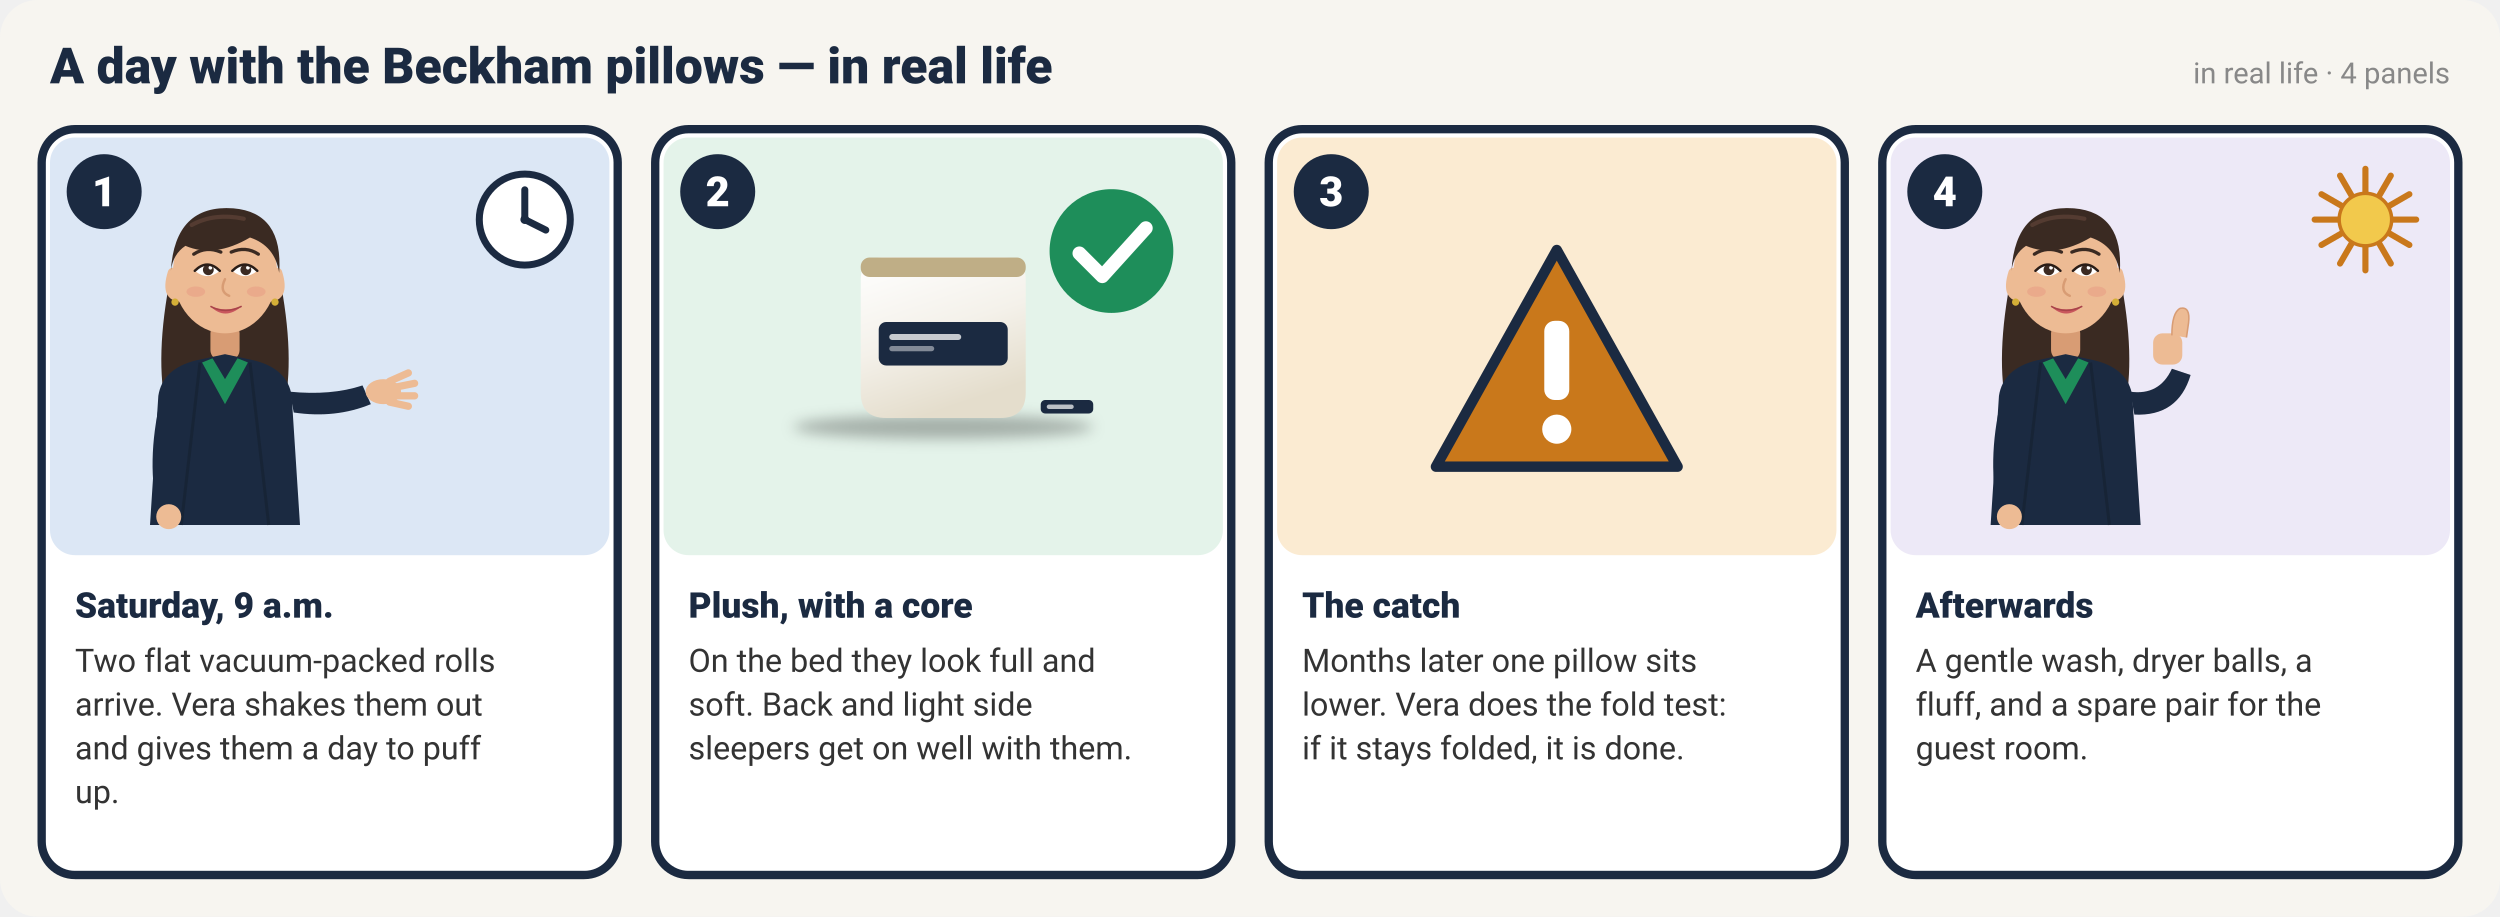
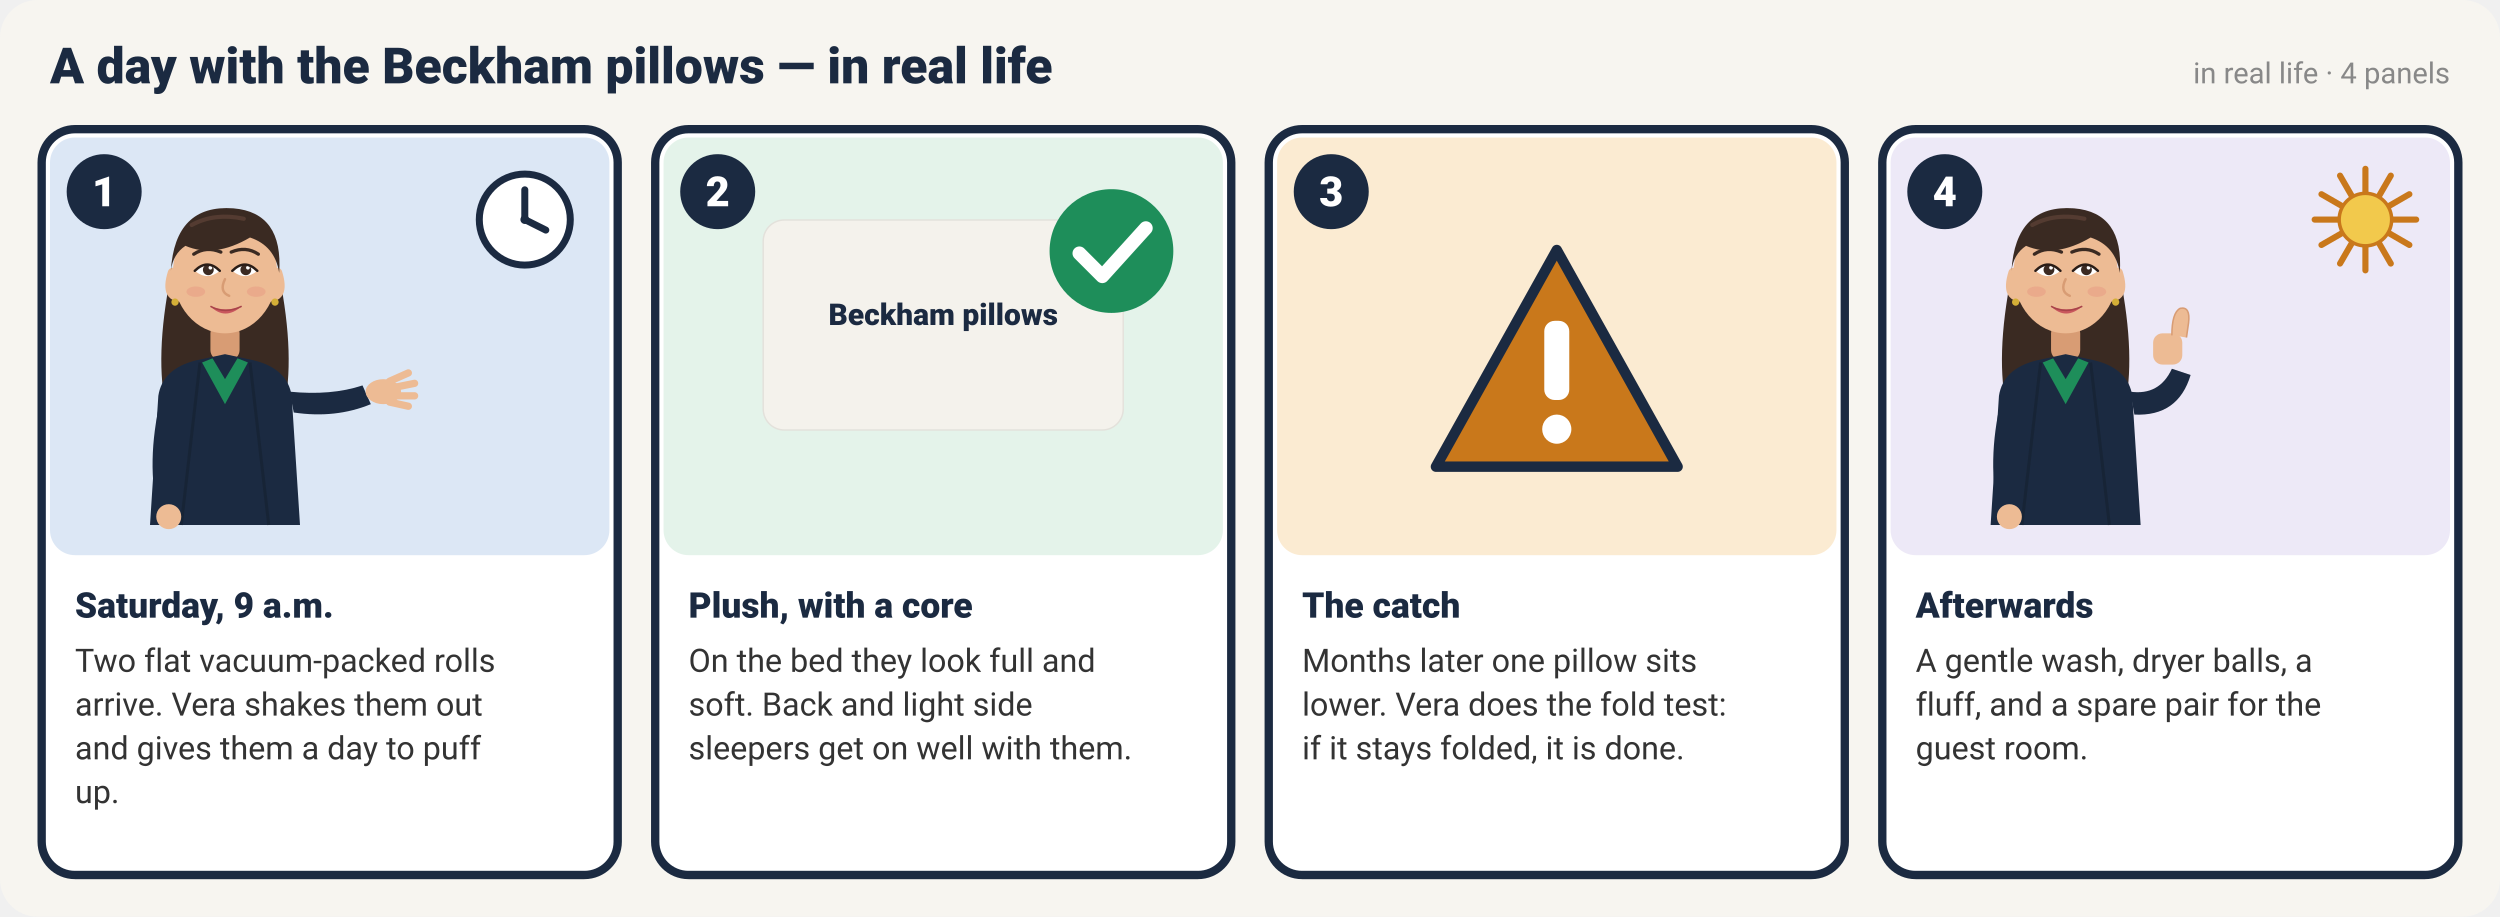
<svg xmlns="http://www.w3.org/2000/svg" viewBox="0 0 1200 440" role="img" aria-label="A day with the Beckham pillows — in real life">
  <rect width="1200" height="440" rx="18" fill="#F7F5F0" />
  <text x="24" y="40" font-family="-apple-system,Segoe UI,Roboto,Helvetica,Arial,sans-serif" font-size="24" font-weight="800" fill="#1B2A41">A day with the Beckham pillows — in real life</text>
  <text x="1176" y="40" text-anchor="end" font-family="-apple-system,Segoe UI,Roboto,Helvetica,Arial,sans-serif" font-size="14" fill="#888">in real life · 4 panels</text>
  <rect x="20.0" y="62" width="276.5" height="358" rx="16" fill="#fff" stroke="#1B2A41" stroke-width="4" />
  <rect x="24.0" y="66" width="268.5" height="200.48" rx="12" fill="#DCE7F5" />
  <circle cx="50.0" cy="92" r="18" fill="#1B2A41" />
  <text x="50.0" y="99" text-anchor="middle" font-family="-apple-system,Segoe UI,Roboto,Helvetica,Arial,sans-serif" font-size="20" font-weight="800" fill="#fff">1</text>
  <g transform="translate(28.0 72) scale(0.5)">
    <path d="M 108 120 Q 92 200 104 250 L 216 250 Q 228 200 212 120 Q 160 40 108 120 Z" fill="#3A2A22" />
    <rect x="146" y="166" width="28" height="36" rx="10" fill="#D89C74" />
    <path d="M 96 236 Q 100 210 132 202 L 160 196 L 188 202 Q 220 210 224 236 L 232 360 L 88 360 Z" fill="#1B2A41" />
    <path d="M 138 204 L 160 244 L 182 204 L 172 200 L 160 220 L 148 200 Z" fill="#1E8E5A" />
    <path d="M 136 204 L 118 360 M 184 204 L 202 360" stroke="#14202F" stroke-width="3" fill="none" opacity="0.6" />
    <path d="M 98 240 Q 84 300 96 350 L 116 348 Q 108 300 118 244 Z" fill="#1B2A41" />
    <circle cx="106" cy="352" r="12" fill="#EDBB94" />
    <ellipse cx="160" cy="118" rx="50" ry="58" fill="#EDBB94" />
    <path d="M 110 118 q -8 26 12 22 M 210 118 q 8 26 -12 22" stroke="#EDBB94" stroke-width="10" stroke-linecap="round" fill="none" />
    <path d="M 108 116 Q 112 52 168 56 Q 216 60 212 118 Q 208 92 184 84 Q 150 104 122 92 Q 110 100 108 116 Z" fill="#3A2A22" />
    <path d="M 128 72 Q 150 60 178 66" stroke="#5A4034" stroke-width="4" fill="none" stroke-linecap="round" opacity="0.8" />
    <path d="M 130 100 q 12 -8 26 -2 M 166 98 q 14 -6 26 2" stroke="#3A2A22" stroke-width="3.2" fill="none" stroke-linecap="round" />
    <path d="M 131 116 q 12 -12 24 0 q -12 10 -24 0 z" fill="#fff" />
    <circle cx="144" cy="115" r="5.2" fill="#3B2A22" />
    <circle cx="146" cy="113" r="1.8" fill="#fff" />
    <path d="M 131 116 q 12 -12 24 0" stroke="#2A1D17" stroke-width="2.4" fill="none" stroke-linecap="round" />
    <path d="M 167 116 q 12 -12 24 0 q -12 10 -24 0 z" fill="#fff" />
    <circle cx="180" cy="115" r="5.2" fill="#3B2A22" />
    <circle cx="182" cy="113" r="1.8" fill="#fff" />
    <path d="M 167 116 q 12 -12 24 0" stroke="#2A1D17" stroke-width="2.4" fill="none" stroke-linecap="round" />
    <path d="M 160 124 q -6 12 4 16" stroke="#D89C74" stroke-width="2.4" fill="none" stroke-linecap="round" />
    <path d="M 146 150 q 14 14 30 0 q -15 6 -30 0 z" fill="#C9575D" />
    <path d="M 146 150 q 14 8 30 0" stroke="#A8434A" stroke-width="1.5" fill="none" />
    <ellipse cx="132" cy="136" rx="9" ry="5" fill="#E58A7A" opacity="0.35" />
    <ellipse cx="190" cy="136" rx="9" ry="5" fill="#E58A7A" opacity="0.35" />
    <circle cx="112" cy="146" r="3.5" fill="#D4AF37" />
    <circle cx="208" cy="146" r="3.5" fill="#D4AF37" />
    <path d="M 222 232 Q 262 236 292 226 L 300 244 Q 266 258 226 252 Z" fill="#1B2A41" />
    <ellipse cx="312" cy="232" rx="17" ry="12" fill="#EDBB94" />
    <g stroke="#EDBB94" stroke-width="7" stroke-linecap="round">
      <path d="M 318 222 L 336 214" />
      <path d="M 322 228 L 342 224" />
      <path d="M 322 236 L 342 236" />
      <path d="M 318 242 L 336 246" />
    </g>
  </g>
  <g transform="translate(222.5 76) scale(0.42)">
    <circle cx="70" cy="70" r="52" fill="#fff" stroke="#1B2A41" stroke-width="8" />
    <path d="M 70 70 L 70 36 M 70 70 L 94 82" stroke="#1B2A41" stroke-width="8" stroke-linecap="round" />
    <circle cx="70" cy="70" r="5" fill="#1B2A41" />
  </g>
  <text x="36.0" y="296.48" font-family="-apple-system,Segoe UI,Roboto,Helvetica,Arial,sans-serif" font-size="17" font-weight="800" fill="#1B2A41">Saturday, 9 a.m.</text>
  <text x="36.0" y="322.48" font-family="-apple-system,Segoe UI,Roboto,Helvetica,Arial,sans-serif" font-size="15.5" fill="#333">Two flat vacuum-packed rolls</text>
  <text x="36.0" y="343.48" font-family="-apple-system,Segoe UI,Roboto,Helvetica,Arial,sans-serif" font-size="15.5" fill="#333">arrive. Vera shakes them out</text>
  <text x="36.0" y="364.48" font-family="-apple-system,Segoe UI,Roboto,Helvetica,Arial,sans-serif" font-size="15.5" fill="#333">and gives them a day to puff</text>
  <text x="36.0" y="385.48" font-family="-apple-system,Segoe UI,Roboto,Helvetica,Arial,sans-serif" font-size="15.5" fill="#333">up.</text>
  <rect x="314.5" y="62" width="276.5" height="358" rx="16" fill="#fff" stroke="#1B2A41" stroke-width="4" />
  <rect x="318.5" y="66" width="268.5" height="200.48" rx="12" fill="#E4F3EA" />
  <circle cx="344.5" cy="92" r="18" fill="#1B2A41" />
  <text x="344.5" y="99" text-anchor="middle" font-family="-apple-system,Segoe UI,Roboto,Helvetica,Arial,sans-serif" font-size="20" font-weight="800" fill="#fff">2</text>
  <g transform="translate(344.75 84) scale(0.36)">
-     <defs>
-       <radialGradient id="s1-bg" cx="50%" cy="38%" r="72%">
-         <stop offset="0" stop-color="#ffffff" />
-         <stop offset="0.7" stop-color="#f3f3f1" />
-         <stop offset="1" stop-color="#e4e4e1" />
-       </radialGradient>
-       <filter id="s1-blur" x="-30%" y="-80%" width="160%" height="300%">
-         <feGaussianBlur stdDeviation="9" />
-       </filter>
-       <filter id="s1-soft" x="-20%" y="-20%" width="140%" height="140%">
-         <feGaussianBlur stdDeviation="2.2" />
-       </filter>
-       <filter id="s1-glow" x="-50%" y="-50%" width="200%" height="200%">
-         <feGaussianBlur stdDeviation="5" />
-       </filter>
-       <linearGradient id="s1-front" x1="0" y1="0" x2="0.35" y2="1">
-         <stop offset="0" stop-color="#ffffff" />
-         <stop offset="0.55" stop-color="#F4F1EA" />
-         <stop offset="1" stop-color="#e4ddcc" />
-       </linearGradient>
-       <linearGradient id="s1-side" x1="0" y1="0" x2="1" y2="1">
-         <stop offset="0" stop-color="#e9e4d6" />
-         <stop offset="1" stop-color="#d1c4a7" />
-       </linearGradient>
-       <linearGradient id="s1-top" x1="0" y1="0" x2="1" y2="1">
-         <stop offset="0" stop-color="#ffffff" />
-         <stop offset="1" stop-color="#fffefe" />
-       </linearGradient>
-       <radialGradient id="s1-dome" cx="38%" cy="32%" r="75%">
-         <stop offset="0" stop-color="#ffffff" />
-         <stop offset="0.6" stop-color="#F4F1EA" />
-         <stop offset="1" stop-color="#dbd2bb" />
-       </radialGradient>
-       <linearGradient id="s1-gloss" x1="0" y1="0" x2="1" y2="1">
-         <stop offset="0" stop-color="#ffffff" stop-opacity="0.55" />
-         <stop offset="0.5" stop-color="#ffffff" stop-opacity="0.05" />
-         <stop offset="1" stop-color="#ffffff" stop-opacity="0" />
-       </linearGradient>
-       <linearGradient id="s1-screen" x1="0" y1="0" x2="1" y2="1">
-         <stop offset="0" stop-color="#1d2a3a" />
-         <stop offset="1" stop-color="#060a10" />
-       </linearGradient>
-       <linearGradient id="s1-metal" x1="0" y1="0" x2="1" y2="0">
-         <stop offset="0" stop-color="#d9d9d6" />
-         <stop offset="0.35" stop-color="#f4f4f2" />
-         <stop offset="0.65" stop-color="#bdbdb9" />
-         <stop offset="1" stop-color="#e6e6e3" />
-       </linearGradient>
-       <linearGradient id="s1-accent" x1="0" y1="0" x2="0" y2="1">
-         <stop offset="0" stop-color="#314d77" />
-         <stop offset="1" stop-color="#090e16" />
-       </linearGradient>
-       <linearGradient id="s1-lens" x1="0" y1="0" x2="1" y2="1">
-         <stop offset="0" stop-color="#5a6470" />
-         <stop offset="0.45" stop-color="#1c2129" />
-         <stop offset="0.55" stop-color="#2b323c" />
-         <stop offset="1" stop-color="#0c0f14" />
-       </linearGradient>
-     </defs>
-     <ellipse cx="300" cy="336" rx="200" ry="16" fill="#000" opacity="0.28" filter="url(#s1-blur)" />
-     <path d="M 190 140 q 0 -30 30 -30 h 160 q 30 0 30 30 v 150 q 0 34 -34 34 h -152 q -34 0 -34 -34 z" fill="url(#s1-front)" />
-     <rect x="190" y="110" width="220" height="26" rx="12" fill="#bfae86" />
-     <rect x="214" y="196" width="172" height="58" rx="10" fill="#1B2A41" />
-     <rect x="228" y="212" width="96" height="8" rx="4" fill="#fff" opacity="0.75" />
-     <rect x="228" y="228" width="60" height="7" rx="3.5" fill="#fff" opacity="0.45" />
-     <rect x="430" y="300" width="70" height="18" rx="6" fill="#1B2A41" />
-     <rect x="438" y="306" width="36" height="6" rx="3" fill="#fff" opacity="0.7" />
+     <rect x="60" y="60" width="480" height="280" rx="28" fill="#F4F2EC" />
+     <rect x="60" y="60" width="480" height="280" rx="28" fill="none" stroke="#E3E1DB" stroke-width="2" />
+     <g font-family="-apple-system,Segoe UI,Roboto,Helvetica,Arial,sans-serif">
+       <text x="300" y="200" text-anchor="middle" font-size="40" font-weight="800" fill="#1B2A41">Beckham pillows</text>
+     </g>
  </g>
  <g transform="translate(495.0 82) scale(0.55)">
    <circle cx="70" cy="70" r="54" fill="#1E8E5A" />
    <path d="M 42 72 L 62 92 L 100 50" fill="none" stroke="#fff" stroke-width="12" stroke-linecap="round" stroke-linejoin="round" />
  </g>
  <text x="330.5" y="296.48" font-family="-apple-system,Segoe UI,Roboto,Helvetica,Arial,sans-serif" font-size="17" font-weight="800" fill="#1B2A41">Plush, with a core</text>
  <text x="330.5" y="322.48" font-family="-apple-system,Segoe UI,Roboto,Helvetica,Arial,sans-serif" font-size="15.5" fill="#333">On the bed they look full and</text>
  <text x="330.5" y="343.48" font-family="-apple-system,Segoe UI,Roboto,Helvetica,Arial,sans-serif" font-size="15.5" fill="#333">soft. Back and light side</text>
  <text x="330.5" y="364.48" font-family="-apple-system,Segoe UI,Roboto,Helvetica,Arial,sans-serif" font-size="15.5" fill="#333">sleepers get on well with them.</text>
  <rect x="609.0" y="62" width="276.5" height="358" rx="16" fill="#fff" stroke="#1B2A41" stroke-width="4" />
  <rect x="613.0" y="66" width="268.5" height="200.48" rx="12" fill="#FBEBD2" />
  <circle cx="639.0" cy="92" r="18" fill="#1B2A41" />
  <text x="639.0" y="99" text-anchor="middle" font-family="-apple-system,Segoe UI,Roboto,Helvetica,Arial,sans-serif" font-size="20" font-weight="800" fill="#fff">3</text>
  <g transform="translate(677.25 106) scale(1.0)">
    <path d="M 70 14 L 128 118 H 12 Z" fill="#C9781B" stroke="#1B2A41" stroke-width="5" stroke-linejoin="round" />
    <rect x="64" y="48" width="12" height="38" rx="5" fill="#fff" />
    <circle cx="70" cy="100" r="7" fill="#fff" />
  </g>
  <text x="625.0" y="296.48" font-family="-apple-system,Segoe UI,Roboto,Helvetica,Arial,sans-serif" font-size="17" font-weight="800" fill="#1B2A41">The catch</text>
  <text x="625.0" y="322.48" font-family="-apple-system,Segoe UI,Roboto,Helvetica,Arial,sans-serif" font-size="15.5" fill="#333">Months later one pillow sits</text>
  <text x="625.0" y="343.48" font-family="-apple-system,Segoe UI,Roboto,Helvetica,Arial,sans-serif" font-size="15.5" fill="#333">lower. Vera does the fold test:</text>
  <text x="625.0" y="364.48" font-family="-apple-system,Segoe UI,Roboto,Helvetica,Arial,sans-serif" font-size="15.5" fill="#333">if it stays folded, it is done.</text>
  <rect x="903.5" y="62" width="276.5" height="358" rx="16" fill="#fff" stroke="#1B2A41" stroke-width="4" />
  <rect x="907.5" y="66" width="268.5" height="200.48" rx="12" fill="#EDE9F7" />
  <circle cx="933.5" cy="92" r="18" fill="#1B2A41" />
  <text x="933.5" y="99" text-anchor="middle" font-family="-apple-system,Segoe UI,Roboto,Helvetica,Arial,sans-serif" font-size="20" font-weight="800" fill="#fff">4</text>
  <g transform="translate(911.5 72) scale(0.5)">
    <path d="M 108 120 Q 92 200 104 250 L 216 250 Q 228 200 212 120 Q 160 40 108 120 Z" fill="#3A2A22" />
    <rect x="146" y="166" width="28" height="36" rx="10" fill="#D89C74" />
    <path d="M 96 236 Q 100 210 132 202 L 160 196 L 188 202 Q 220 210 224 236 L 232 360 L 88 360 Z" fill="#1B2A41" />
    <path d="M 138 204 L 160 244 L 182 204 L 172 200 L 160 220 L 148 200 Z" fill="#1E8E5A" />
    <path d="M 136 204 L 118 360 M 184 204 L 202 360" stroke="#14202F" stroke-width="3" fill="none" opacity="0.6" />
    <path d="M 98 240 Q 84 300 96 350 L 116 348 Q 108 300 118 244 Z" fill="#1B2A41" />
    <circle cx="106" cy="352" r="12" fill="#EDBB94" />
    <ellipse cx="160" cy="118" rx="50" ry="58" fill="#EDBB94" />
    <path d="M 110 118 q -8 26 12 22 M 210 118 q 8 26 -12 22" stroke="#EDBB94" stroke-width="10" stroke-linecap="round" fill="none" />
    <path d="M 108 116 Q 112 52 168 56 Q 216 60 212 118 Q 208 92 184 84 Q 150 104 122 92 Q 110 100 108 116 Z" fill="#3A2A22" />
    <path d="M 128 72 Q 150 60 178 66" stroke="#5A4034" stroke-width="4" fill="none" stroke-linecap="round" opacity="0.8" />
    <path d="M 130 100 q 12 -8 26 -2 M 166 98 q 14 -6 26 2" stroke="#3A2A22" stroke-width="3.2" fill="none" stroke-linecap="round" />
    <path d="M 131 116 q 12 -12 24 0 q -12 10 -24 0 z" fill="#fff" />
    <circle cx="144" cy="115" r="5.2" fill="#3B2A22" />
    <circle cx="146" cy="113" r="1.8" fill="#fff" />
    <path d="M 131 116 q 12 -12 24 0" stroke="#2A1D17" stroke-width="2.4" fill="none" stroke-linecap="round" />
    <path d="M 167 116 q 12 -12 24 0 q -12 10 -24 0 z" fill="#fff" />
    <circle cx="180" cy="115" r="5.2" fill="#3B2A22" />
    <circle cx="182" cy="113" r="1.8" fill="#fff" />
    <path d="M 167 116 q 12 -12 24 0" stroke="#2A1D17" stroke-width="2.4" fill="none" stroke-linecap="round" />
    <path d="M 160 124 q -6 12 4 16" stroke="#D89C74" stroke-width="2.4" fill="none" stroke-linecap="round" />
    <path d="M 146 150 q 14 14 30 0 q -15 6 -30 0 z" fill="#C9575D" />
    <path d="M 146 150 q 14 8 30 0" stroke="#A8434A" stroke-width="1.5" fill="none" />
    <ellipse cx="132" cy="136" rx="9" ry="5" fill="#E58A7A" opacity="0.35" />
    <ellipse cx="190" cy="136" rx="9" ry="5" fill="#E58A7A" opacity="0.35" />
    <circle cx="112" cy="146" r="3.5" fill="#D4AF37" />
    <circle cx="208" cy="146" r="3.5" fill="#D4AF37" />
    <path d="M 222 232 Q 250 236 262 210 L 280 216 Q 268 256 226 254 Z" fill="#1B2A41" />
    <rect x="244" y="176" width="28" height="30" rx="9" fill="#EDBB94" />
    <path d="M 262 178 q 0 -22 8 -26 q 10 -2 8 14 l -2 14" fill="#EDBB94" stroke="#D89C74" stroke-width="1.5" />
  </g>
  <g transform="translate(1106.0 76) scale(0.42)">
    <line x1="70" y1="70" x2="128.0" y2="70.0" stroke="#C9781B" stroke-width="7" stroke-linecap="round" />
    <line x1="70" y1="70" x2="120.229" y2="99" stroke="#C9781B" stroke-width="7" stroke-linecap="round" />
    <line x1="70" y1="70" x2="99" y2="120.229" stroke="#C9781B" stroke-width="7" stroke-linecap="round" />
    <line x1="70" y1="70" x2="70" y2="128" stroke="#C9781B" stroke-width="7" stroke-linecap="round" />
    <line x1="70" y1="70" x2="41" y2="120.23" stroke="#C9781B" stroke-width="7" stroke-linecap="round" />
    <line x1="70" y1="70" x2="19.771" y2="99" stroke="#C9781B" stroke-width="7" stroke-linecap="round" />
    <line x1="70" y1="70" x2="12" y2="70" stroke="#C9781B" stroke-width="7" stroke-linecap="round" />
    <line x1="70" y1="70" x2="19.77" y2="41" stroke="#C9781B" stroke-width="7" stroke-linecap="round" />
    <line x1="70" y1="70" x2="41" y2="19.771" stroke="#C9781B" stroke-width="7" stroke-linecap="round" />
    <line x1="70" y1="70" x2="70" y2="12" stroke="#C9781B" stroke-width="7" stroke-linecap="round" />
    <line x1="70" y1="70" x2="99" y2="19.77" stroke="#C9781B" stroke-width="7" stroke-linecap="round" />
    <line x1="70" y1="70" x2="120.229" y2="41" stroke="#C9781B" stroke-width="7" stroke-linecap="round" />
    <circle cx="70" cy="70" r="30" fill="#F2C94C" stroke="#C9781B" stroke-width="4" />
  </g>
  <text x="919.5" y="296.48" font-family="-apple-system,Segoe UI,Roboto,Helvetica,Arial,sans-serif" font-size="17" font-weight="800" fill="#1B2A41">Afterwards</text>
  <text x="919.5" y="322.48" font-family="-apple-system,Segoe UI,Roboto,Helvetica,Arial,sans-serif" font-size="15.5" fill="#333">A gentle wash, dryer balls, a</text>
  <text x="919.5" y="343.48" font-family="-apple-system,Segoe UI,Roboto,Helvetica,Arial,sans-serif" font-size="15.5" fill="#333">fluff, and a spare pair for the</text>
  <text x="919.5" y="364.48" font-family="-apple-system,Segoe UI,Roboto,Helvetica,Arial,sans-serif" font-size="15.5" fill="#333">guest room.</text>
</svg>
